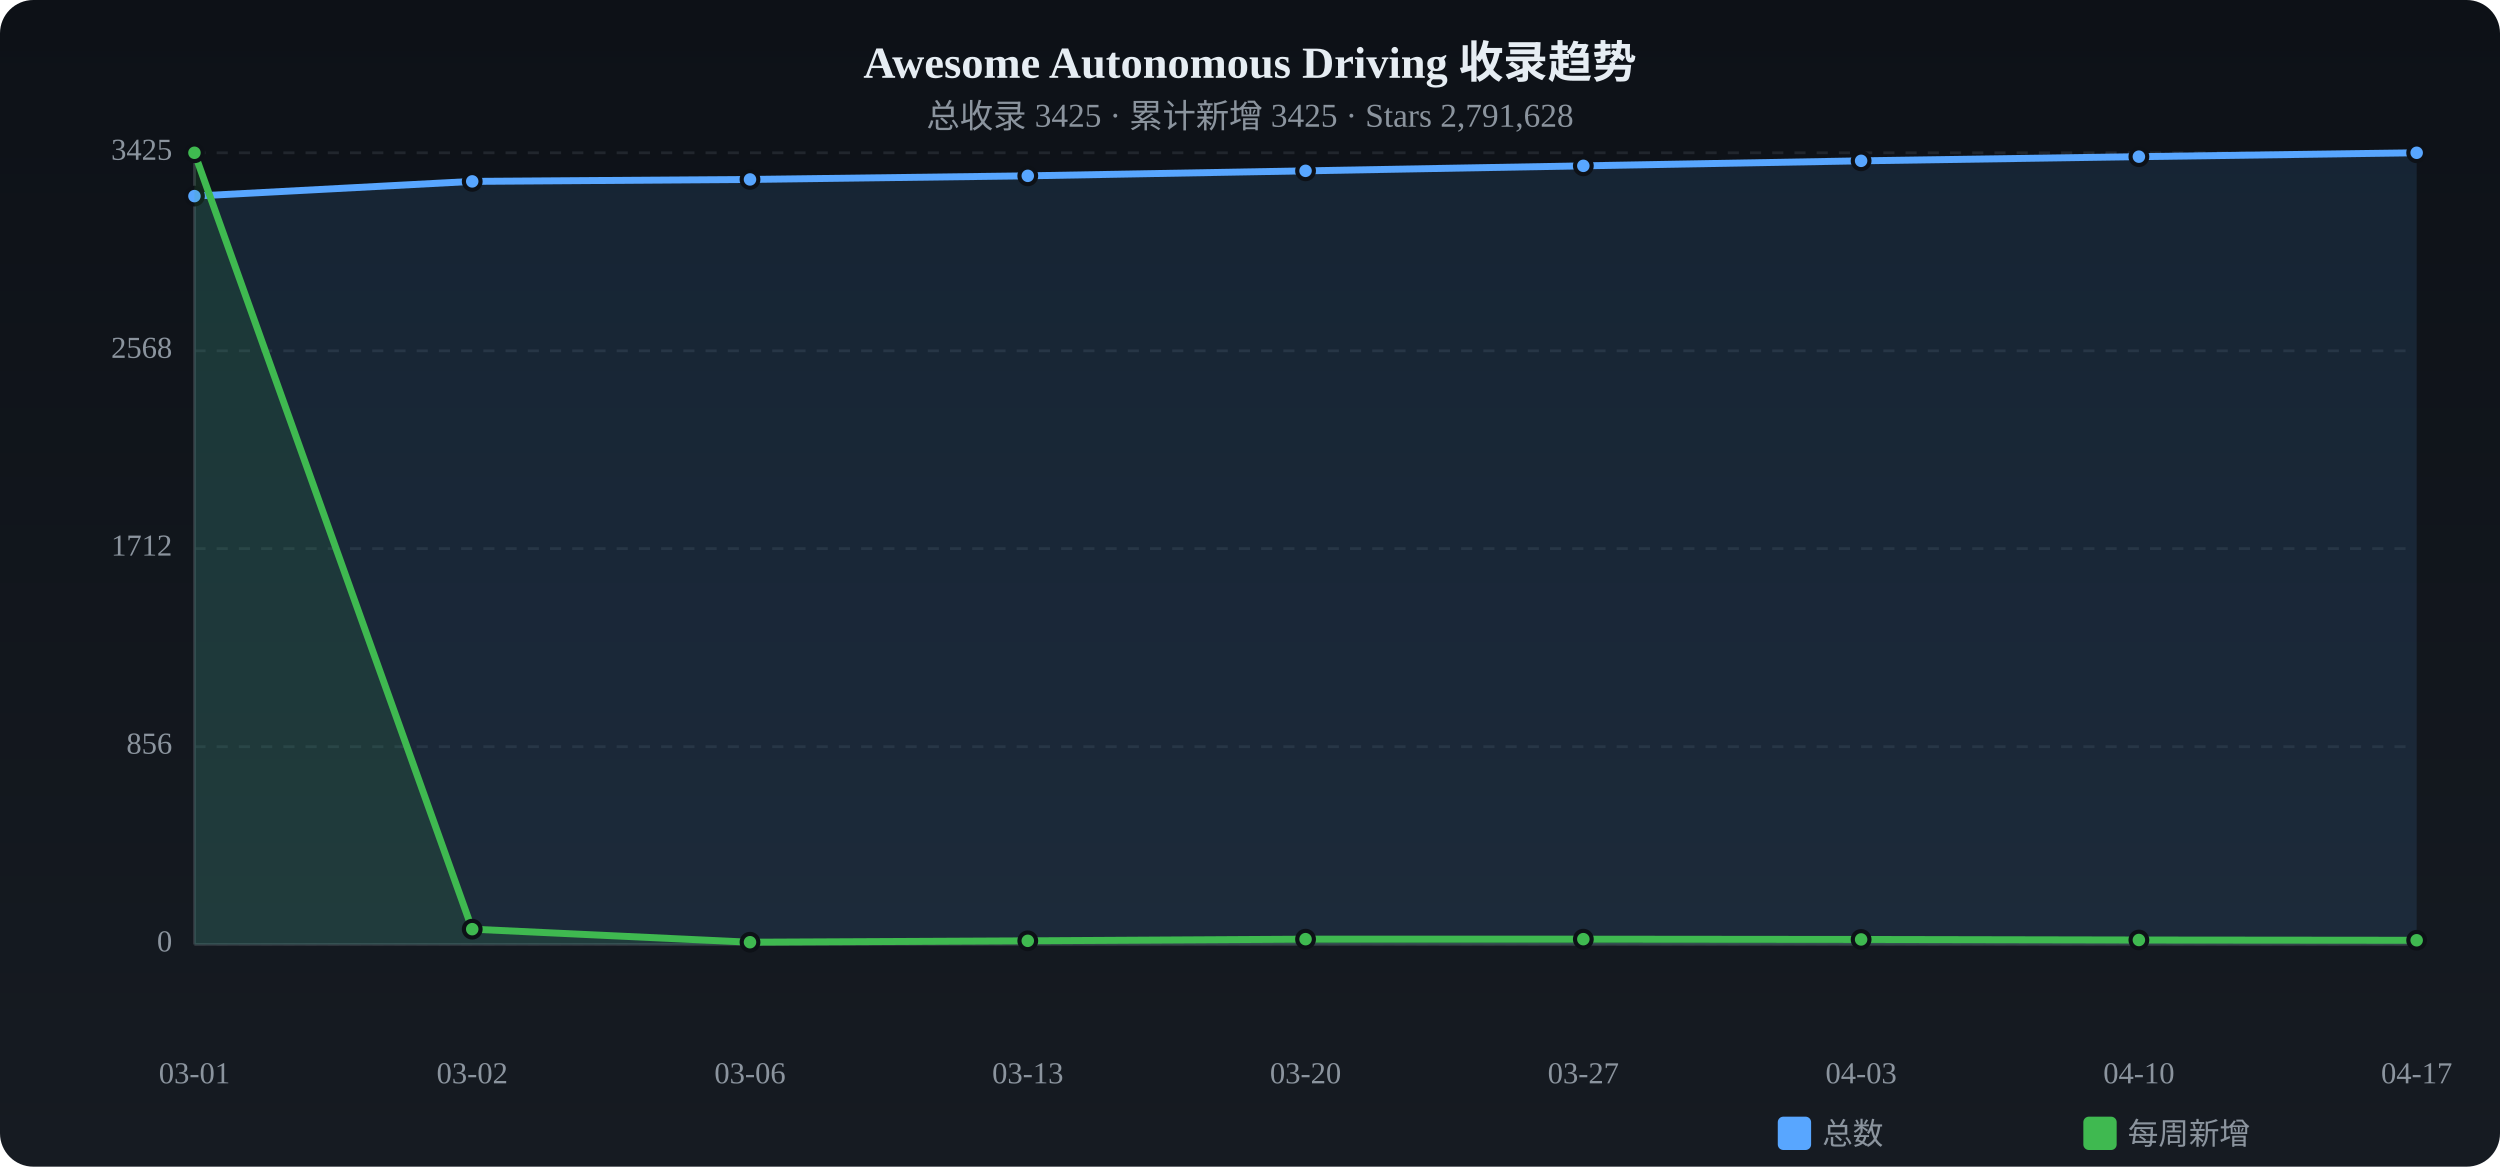
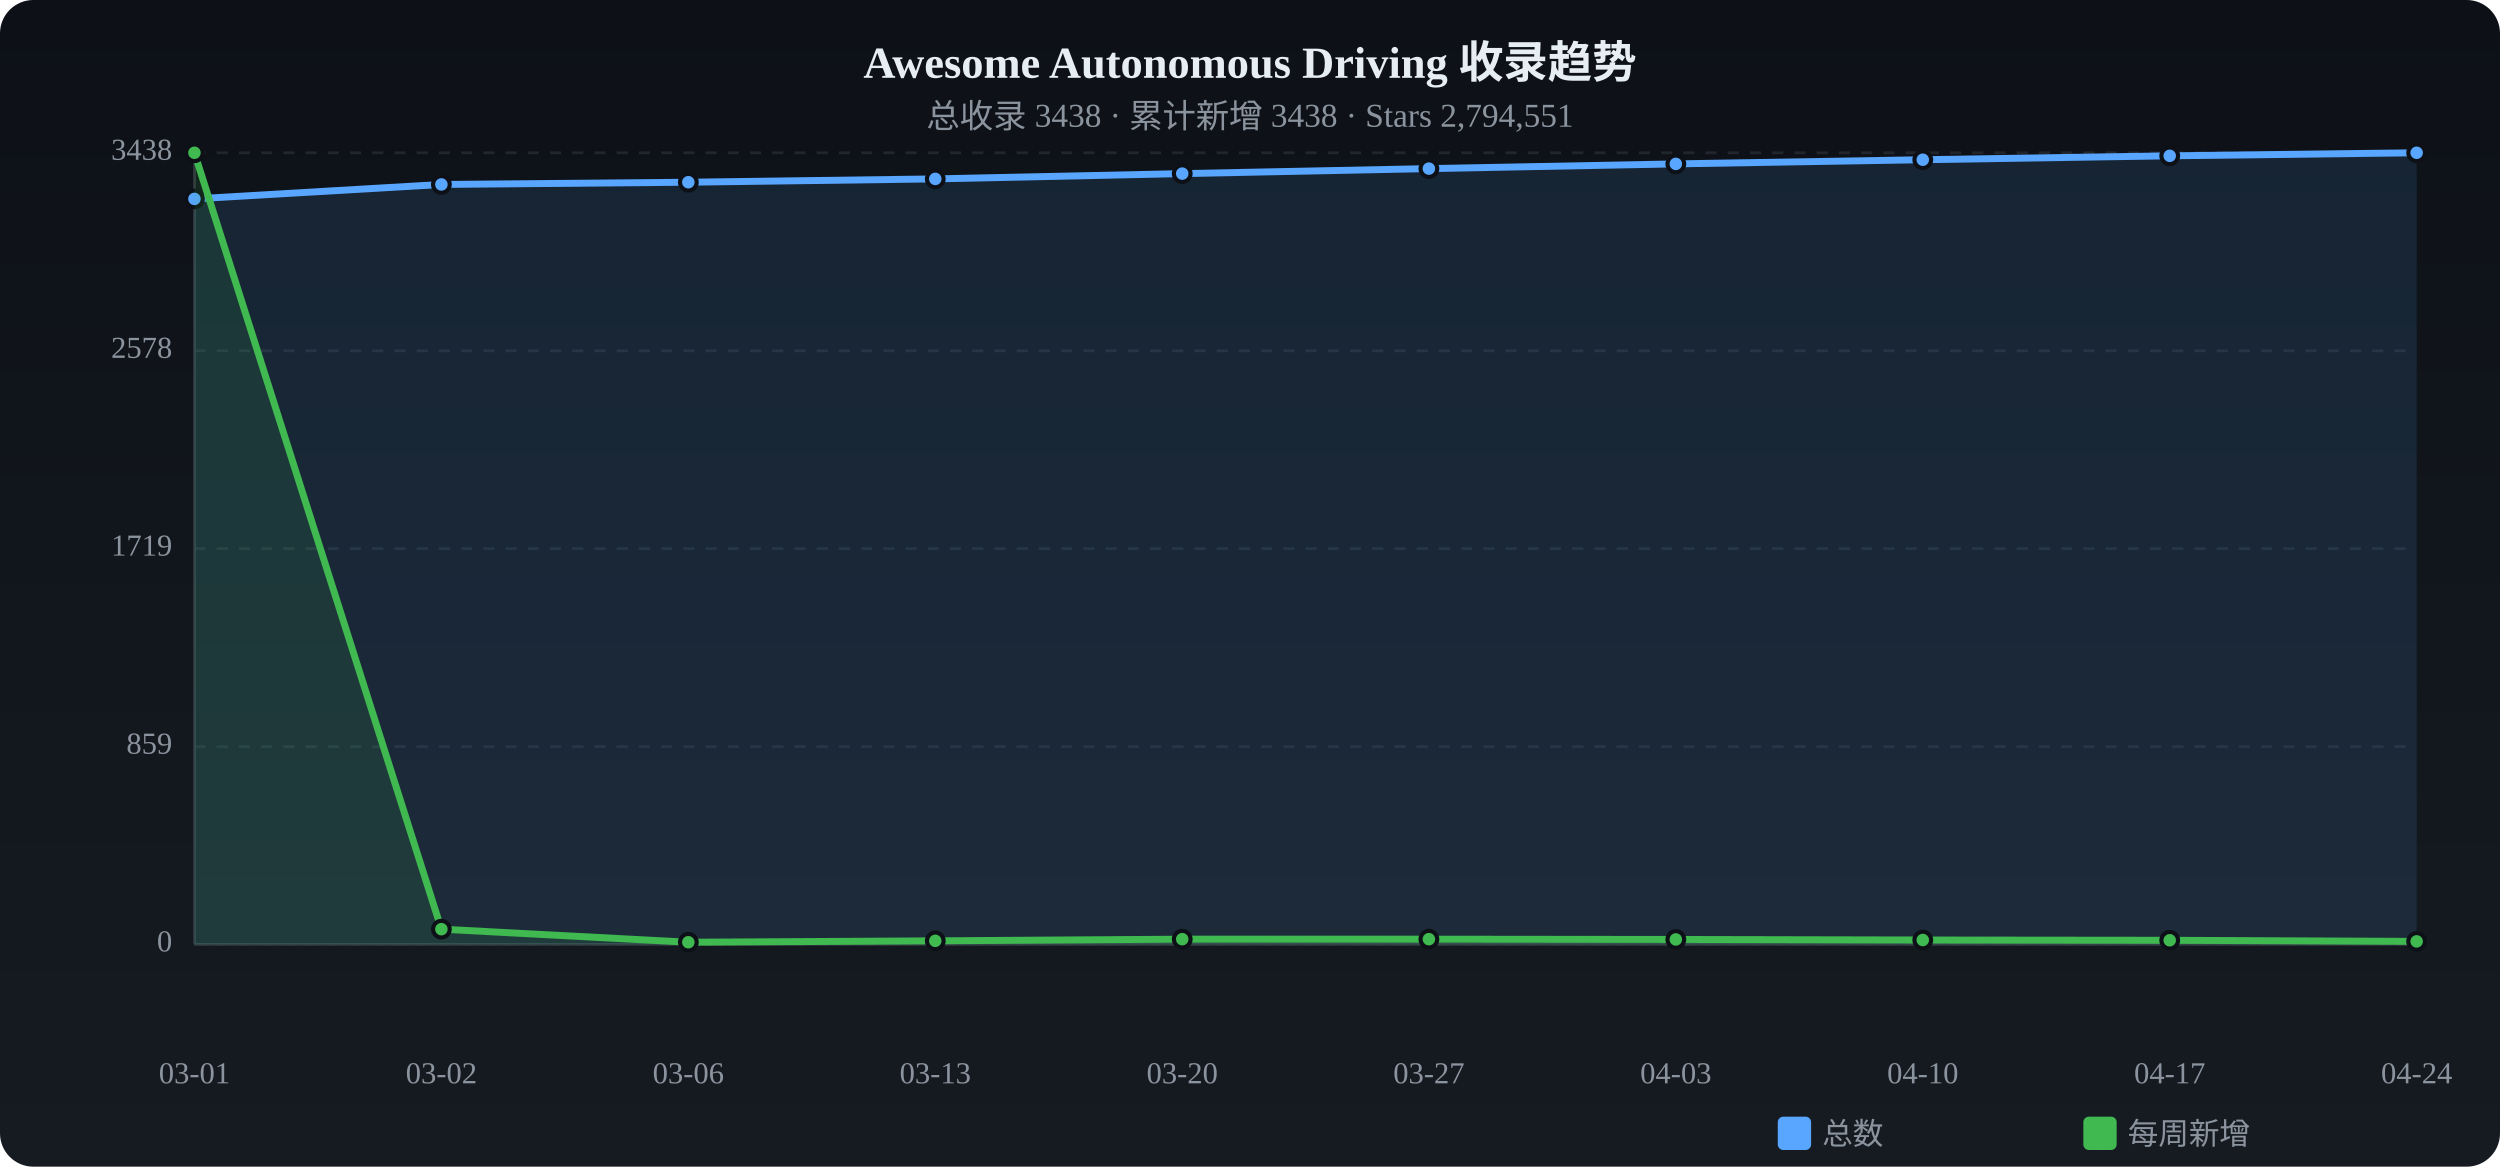
<svg xmlns="http://www.w3.org/2000/svg" viewBox="0 0 900 420" width="900" height="420">
  <defs>
    <linearGradient id="tbg" x1="0%" y1="0%" x2="0%" y2="100%">
      <stop offset="0%" stop-color="#0d1117" />
      <stop offset="100%" stop-color="#161b22" />
    </linearGradient>
  </defs>
  <rect width="900" height="420" rx="12" fill="url(#tbg)" />
  <text x="450.0" y="28" text-anchor="middle" fill="#e6edf3" font-size="16" font-weight="bold">Awesome Autonomous Driving 收录趋势</text>
-   <text x="450.0" y="46" text-anchor="middle" fill="#8b949e" font-size="12">总收录 3425 · 累计新增 3425 · Stars 2,791,628</text>
+   <text x="450.0" y="46" text-anchor="middle" fill="#8b949e" font-size="12">总收录 3438 · 累计新增 3438 · Stars 2,794,551</text>
  <text x="62" y="340.0" text-anchor="end" fill="#8b949e" font-size="11" dominant-baseline="middle">0</text>
  <line x1="70" y1="340.0" x2="870" y2="340.0" stroke="#21262d" stroke-dasharray="4 4" />
-   <text x="62" y="268.8" text-anchor="end" fill="#8b949e" font-size="11" dominant-baseline="middle">856</text>
+   <text x="62" y="268.8" text-anchor="end" fill="#8b949e" font-size="11" dominant-baseline="middle">859</text>
  <line x1="70" y1="268.8" x2="870" y2="268.8" stroke="#21262d" stroke-dasharray="4 4" />
-   <text x="62" y="197.5" text-anchor="end" fill="#8b949e" font-size="11" dominant-baseline="middle">1712</text>
+   <text x="62" y="197.5" text-anchor="end" fill="#8b949e" font-size="11" dominant-baseline="middle">1719</text>
  <line x1="70" y1="197.5" x2="870" y2="197.5" stroke="#21262d" stroke-dasharray="4 4" />
-   <text x="62" y="126.3" text-anchor="end" fill="#8b949e" font-size="11" dominant-baseline="middle">2568</text>
+   <text x="62" y="126.3" text-anchor="end" fill="#8b949e" font-size="11" dominant-baseline="middle">2578</text>
  <line x1="70" y1="126.3" x2="870" y2="126.3" stroke="#21262d" stroke-dasharray="4 4" />
-   <text x="62" y="55.0" text-anchor="end" fill="#8b949e" font-size="11" dominant-baseline="middle">3425</text>
+   <text x="62" y="55.0" text-anchor="end" fill="#8b949e" font-size="11" dominant-baseline="middle">3438</text>
  <line x1="70" y1="55.0" x2="870" y2="55.0" stroke="#21262d" stroke-dasharray="4 4" />
  <line x1="70" y1="55" x2="70" y2="340" stroke="#30363d" />
  <line x1="70" y1="340" x2="870" y2="340" stroke="#30363d" />
-   <path d="M70.0,70.6 L170.0,65.3 L270.0,64.6 L370.0,63.3 L470.0,61.5 L570.0,59.7 L670.0,57.9 L770.0,56.4 L870.0,55.0 L870.0,340 L70.0,340 Z" fill="#58a6ff" opacity="0.12" />
-   <polyline points="70.0,70.6 170.0,65.3 270.0,64.6 370.0,63.3 470.0,61.5 570.0,59.7 670.0,57.9 770.0,56.4 870.0,55.0" fill="none" stroke="#58a6ff" stroke-width="2.5" stroke-linecap="round" stroke-linejoin="round" />
-   <circle cx="70.0" cy="70.6" r="3" fill="#58a6ff" stroke="#0d1117" stroke-width="1.5" />
-   <circle cx="170.0" cy="65.3" r="3" fill="#58a6ff" stroke="#0d1117" stroke-width="1.5" />
-   <circle cx="270.0" cy="64.6" r="3" fill="#58a6ff" stroke="#0d1117" stroke-width="1.5" />
-   <circle cx="370.0" cy="63.3" r="3" fill="#58a6ff" stroke="#0d1117" stroke-width="1.5" />
-   <circle cx="470.0" cy="61.5" r="3" fill="#58a6ff" stroke="#0d1117" stroke-width="1.5" />
-   <circle cx="570.0" cy="59.7" r="3" fill="#58a6ff" stroke="#0d1117" stroke-width="1.5" />
-   <circle cx="670.0" cy="57.9" r="3" fill="#58a6ff" stroke="#0d1117" stroke-width="1.5" />
-   <circle cx="770.0" cy="56.4" r="3" fill="#58a6ff" stroke="#0d1117" stroke-width="1.5" />
+   <path d="M70.0,71.6 L158.9,66.4 L247.8,65.6 L336.7,64.4 L425.6,62.5 L514.4,60.7 L603.3,59.0 L692.2,57.5 L781.1,56.1 L870.0,55.0 L870.0,340 L70.0,340 Z" fill="#58a6ff" opacity="0.12" />
+   <polyline points="70.0,71.6 158.9,66.4 247.8,65.6 336.7,64.4 425.6,62.5 514.4,60.7 603.3,59.0 692.2,57.5 781.1,56.1 870.0,55.0" fill="none" stroke="#58a6ff" stroke-width="2.5" stroke-linecap="round" stroke-linejoin="round" />
+   <circle cx="70.0" cy="71.6" r="3" fill="#58a6ff" stroke="#0d1117" stroke-width="1.5" />
+   <circle cx="158.9" cy="66.4" r="3" fill="#58a6ff" stroke="#0d1117" stroke-width="1.5" />
+   <circle cx="247.8" cy="65.6" r="3" fill="#58a6ff" stroke="#0d1117" stroke-width="1.5" />
+   <circle cx="336.7" cy="64.4" r="3" fill="#58a6ff" stroke="#0d1117" stroke-width="1.5" />
+   <circle cx="425.6" cy="62.5" r="3" fill="#58a6ff" stroke="#0d1117" stroke-width="1.5" />
+   <circle cx="514.4" cy="60.7" r="3" fill="#58a6ff" stroke="#0d1117" stroke-width="1.5" />
+   <circle cx="603.3" cy="59.0" r="3" fill="#58a6ff" stroke="#0d1117" stroke-width="1.5" />
+   <circle cx="692.2" cy="57.5" r="3" fill="#58a6ff" stroke="#0d1117" stroke-width="1.5" />
+   <circle cx="781.1" cy="56.1" r="3" fill="#58a6ff" stroke="#0d1117" stroke-width="1.5" />
  <circle cx="870.0" cy="55.0" r="3" fill="#58a6ff" stroke="#0d1117" stroke-width="1.5" />
-   <path d="M70.0,55.0 L170.0,334.5 L270.0,339.2 L370.0,338.7 L470.0,338.1 L570.0,338.1 L670.0,338.2 L770.0,338.4 L870.0,338.5 L870.0,340 L70.0,340 Z" fill="#3fb950" opacity="0.12" />
-   <polyline points="70.0,55.0 170.0,334.5 270.0,339.2 370.0,338.7 470.0,338.1 570.0,338.1 670.0,338.2 770.0,338.4 870.0,338.5" fill="none" stroke="#3fb950" stroke-width="2.5" stroke-linecap="round" stroke-linejoin="round" />
+   <path d="M70.0,55.0 L158.9,334.5 L247.8,339.2 L336.7,338.7 L425.6,338.1 L514.4,338.1 L603.3,338.2 L692.2,338.4 L781.1,338.5 L870.0,338.9 L870.0,340 L70.0,340 Z" fill="#3fb950" opacity="0.12" />
+   <polyline points="70.0,55.0 158.9,334.5 247.8,339.2 336.7,338.7 425.6,338.1 514.4,338.1 603.3,338.2 692.2,338.4 781.1,338.5 870.0,338.9" fill="none" stroke="#3fb950" stroke-width="2.5" stroke-linecap="round" stroke-linejoin="round" />
  <circle cx="70.0" cy="55.0" r="3" fill="#3fb950" stroke="#0d1117" stroke-width="1.5" />
-   <circle cx="170.0" cy="334.5" r="3" fill="#3fb950" stroke="#0d1117" stroke-width="1.5" />
-   <circle cx="270.0" cy="339.2" r="3" fill="#3fb950" stroke="#0d1117" stroke-width="1.5" />
-   <circle cx="370.0" cy="338.7" r="3" fill="#3fb950" stroke="#0d1117" stroke-width="1.5" />
-   <circle cx="470.0" cy="338.1" r="3" fill="#3fb950" stroke="#0d1117" stroke-width="1.5" />
-   <circle cx="570.0" cy="338.1" r="3" fill="#3fb950" stroke="#0d1117" stroke-width="1.5" />
-   <circle cx="670.0" cy="338.2" r="3" fill="#3fb950" stroke="#0d1117" stroke-width="1.5" />
-   <circle cx="770.0" cy="338.4" r="3" fill="#3fb950" stroke="#0d1117" stroke-width="1.5" />
-   <circle cx="870.0" cy="338.5" r="3" fill="#3fb950" stroke="#0d1117" stroke-width="1.5" />
+   <circle cx="158.9" cy="334.5" r="3" fill="#3fb950" stroke="#0d1117" stroke-width="1.5" />
+   <circle cx="247.8" cy="339.2" r="3" fill="#3fb950" stroke="#0d1117" stroke-width="1.5" />
+   <circle cx="336.7" cy="338.7" r="3" fill="#3fb950" stroke="#0d1117" stroke-width="1.5" />
+   <circle cx="425.6" cy="338.1" r="3" fill="#3fb950" stroke="#0d1117" stroke-width="1.5" />
+   <circle cx="514.4" cy="338.1" r="3" fill="#3fb950" stroke="#0d1117" stroke-width="1.5" />
+   <circle cx="603.3" cy="338.2" r="3" fill="#3fb950" stroke="#0d1117" stroke-width="1.5" />
+   <circle cx="692.2" cy="338.4" r="3" fill="#3fb950" stroke="#0d1117" stroke-width="1.5" />
+   <circle cx="781.1" cy="338.5" r="3" fill="#3fb950" stroke="#0d1117" stroke-width="1.5" />
+   <circle cx="870.0" cy="338.9" r="3" fill="#3fb950" stroke="#0d1117" stroke-width="1.5" />
  <text x="70.0" y="390" text-anchor="middle" fill="#8b949e" font-size="11">03-01</text>
-   <text x="170.0" y="390" text-anchor="middle" fill="#8b949e" font-size="11">03-02</text>
-   <text x="270.0" y="390" text-anchor="middle" fill="#8b949e" font-size="11">03-06</text>
-   <text x="370.0" y="390" text-anchor="middle" fill="#8b949e" font-size="11">03-13</text>
-   <text x="470.0" y="390" text-anchor="middle" fill="#8b949e" font-size="11">03-20</text>
-   <text x="570.0" y="390" text-anchor="middle" fill="#8b949e" font-size="11">03-27</text>
-   <text x="670.0" y="390" text-anchor="middle" fill="#8b949e" font-size="11">04-03</text>
-   <text x="770.0" y="390" text-anchor="middle" fill="#8b949e" font-size="11">04-10</text>
-   <text x="870.0" y="390" text-anchor="middle" fill="#8b949e" font-size="11">04-17</text>
+   <text x="158.9" y="390" text-anchor="middle" fill="#8b949e" font-size="11">03-02</text>
+   <text x="247.8" y="390" text-anchor="middle" fill="#8b949e" font-size="11">03-06</text>
+   <text x="336.7" y="390" text-anchor="middle" fill="#8b949e" font-size="11">03-13</text>
+   <text x="425.6" y="390" text-anchor="middle" fill="#8b949e" font-size="11">03-20</text>
+   <text x="514.4" y="390" text-anchor="middle" fill="#8b949e" font-size="11">03-27</text>
+   <text x="603.3" y="390" text-anchor="middle" fill="#8b949e" font-size="11">04-03</text>
+   <text x="692.2" y="390" text-anchor="middle" fill="#8b949e" font-size="11">04-10</text>
+   <text x="781.1" y="390" text-anchor="middle" fill="#8b949e" font-size="11">04-17</text>
+   <text x="870.0" y="390" text-anchor="middle" fill="#8b949e" font-size="11">04-24</text>
  <rect x="640" y="402" width="12" height="12" rx="2" fill="#58a6ff" />
  <text x="656" y="412" fill="#8b949e" font-size="11">总数</text>
  <rect x="750" y="402" width="12" height="12" rx="2" fill="#3fb950" />
  <text x="766" y="412" fill="#8b949e" font-size="11">每周新增</text>
</svg>
